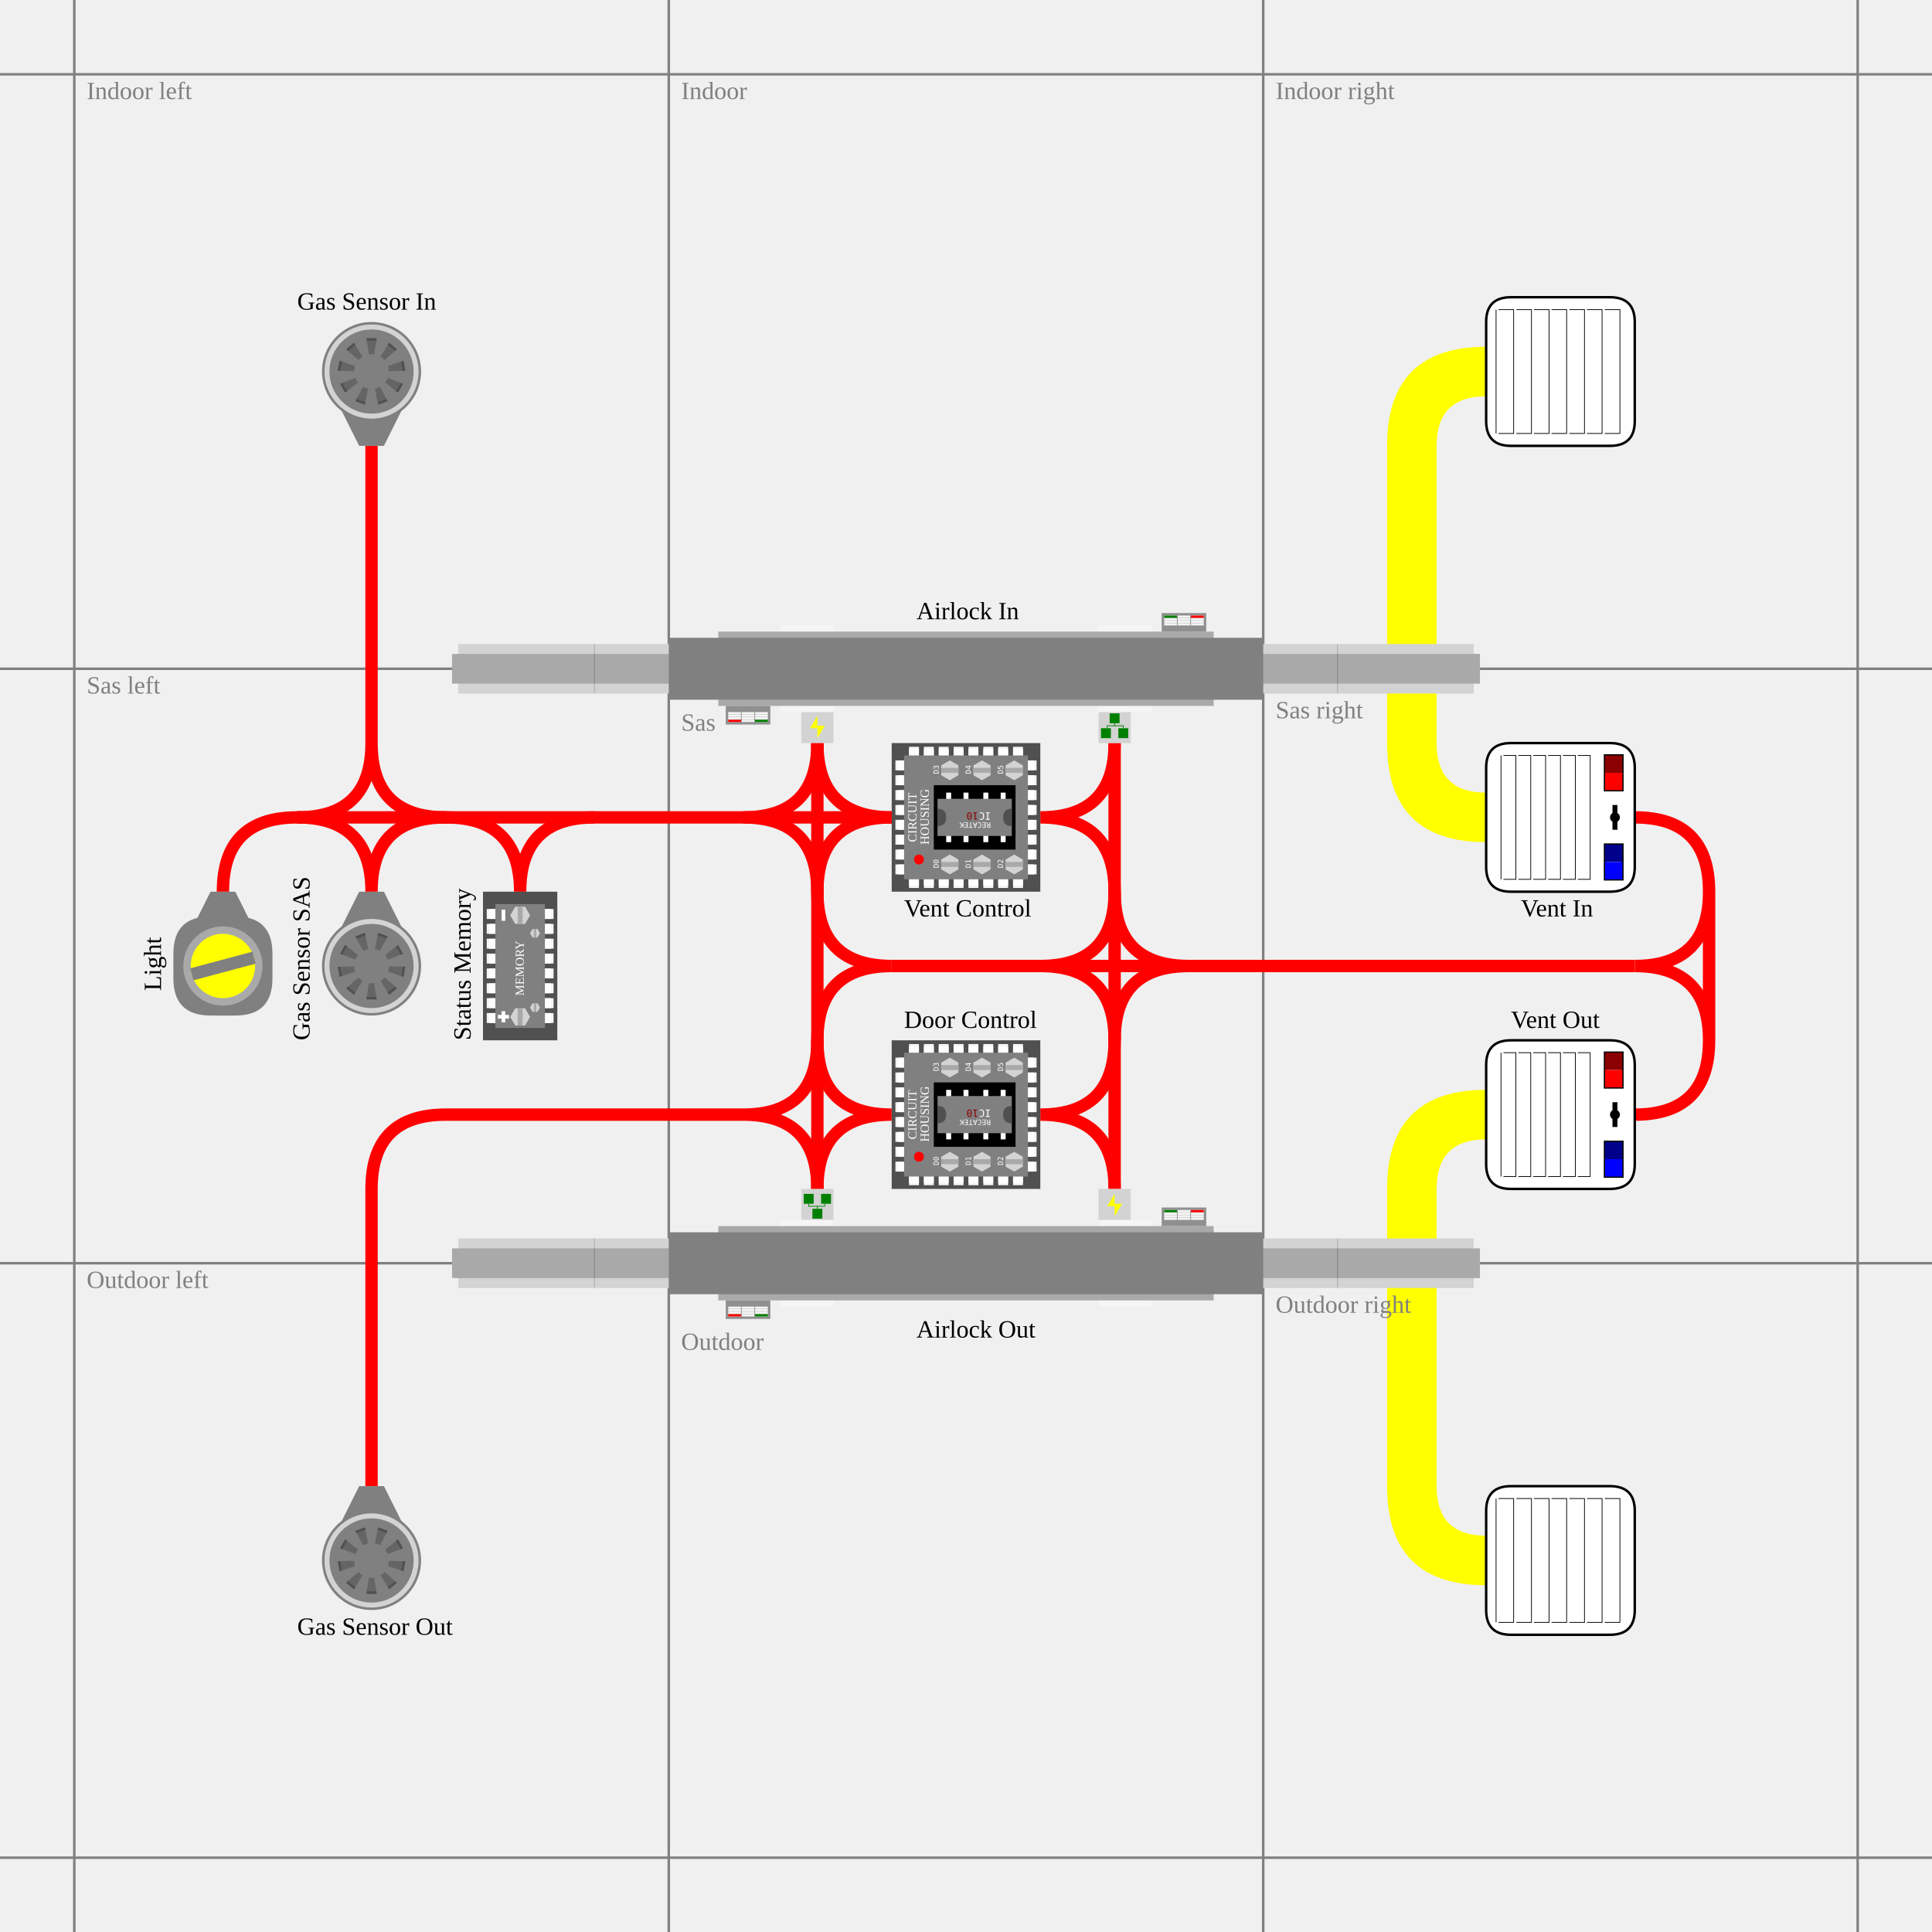
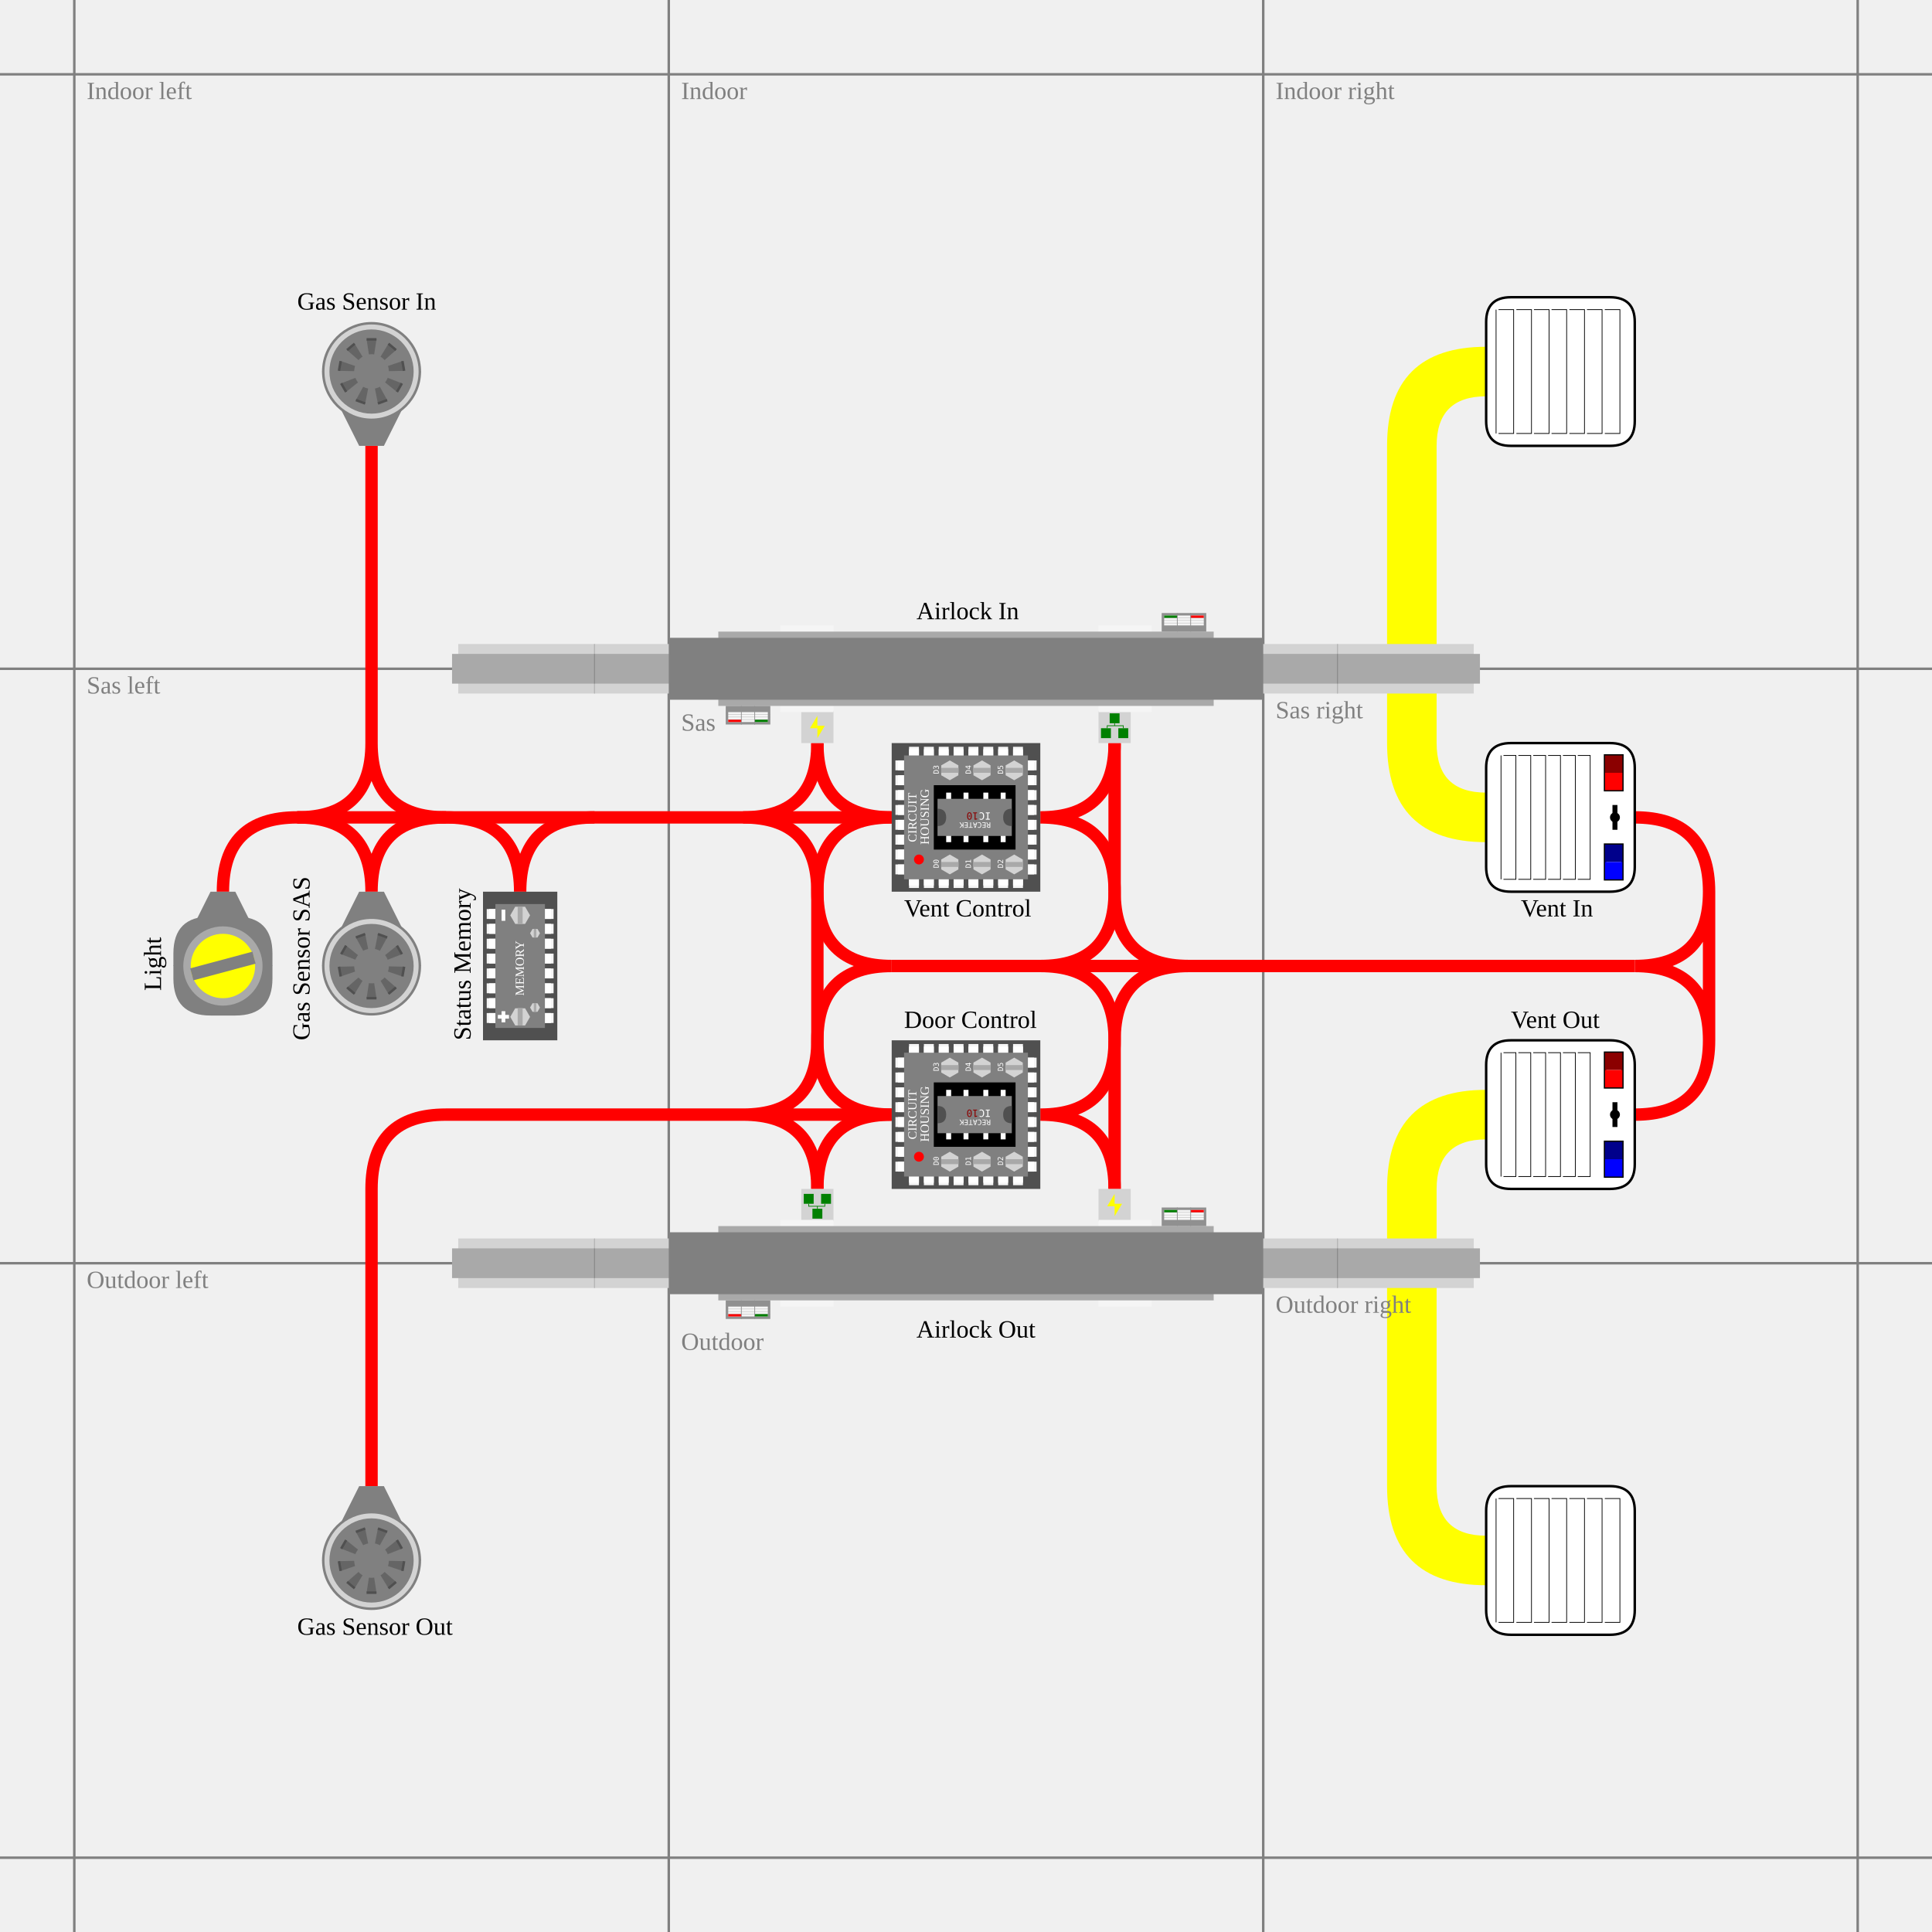
<svg xmlns="http://www.w3.org/2000/svg" version="1.1" width="780" height="780">
  <line x1="0" y1="30" x2="780" y2="30" stroke="grey" />
  <line x1="0" y1="270" x2="780" y2="270" stroke="grey" />
  <line x1="0" y1="510" x2="780" y2="510" stroke="grey" />
  <line x1="0" y1="750" x2="780" y2="750" stroke="grey" />
  <line x1="30" y1="0" x2="30" y2="780" stroke="grey" />
  <line x1="270" y1="0" x2="270" y2="780" stroke="grey" />
  <line x1="510" y1="0" x2="510" y2="780" stroke="grey" />
  <line x1="750" y1="0" x2="750" y2="780" stroke="grey" />
  <defs>
    <g id="ActiveVent">
      <path d="M 10 0 H 50 Q 60 0 60 10 V 50 Q 60 60 50 60 H 10 Q 0 60 0 50 V 10 Q 0 0 10 0" stroke="black" stroke-width="1" fill="white" />
      <rect width="14" height="7" x="5" y="5" stroke="black" fill="transparent" />
      <rect width="7" height="7" x="5" y="5" fill="darkred" />
      <rect width="7" height="7" x="12" y="5" fill="red" />
      <rect width="14" height="7" x="41" y="5" stroke="black" fill="transparent" />
      <rect width="7" height="7" x="41" y="5" fill="darkblue" />
      <rect width="7" height="7" x="48" y="5" fill="blue" />
      <line x1="25" y1="8" x2="35" y2="8" stroke="black" stroke-width="2" />
      <circle cx="30" cy="8" r="2" fill="black" />
      <path d="M 5 23 v -5 h 50 v 5" stroke="black" stroke-width="0.3" fill="transparent" />
      <path d="M 5 29 v -5 h 50 v 5" stroke="black" stroke-width="0.3" fill="transparent" />
      <path d="M 5 35 v -5 h 50 v 5" stroke="black" stroke-width="0.3" fill="transparent" />
      <path d="M 5 41 v -5 h 50 v 5" stroke="black" stroke-width="0.3" fill="transparent" />
      <path d="M 5 47 v -5 h 50 v 5" stroke="black" stroke-width="0.3" fill="transparent" />
      <path d="M 5 53 v -5 h 50 v 5" stroke="black" stroke-width="0.3" fill="transparent" />
      <path d="M 5 54 H 55" stroke="black" stroke-width="0.3" fill="transparent" />
    </g>
    <g id="GasSensor">
      <path d="M 10 30 L 25 60 L 35 60 L 50 30" fill="grey" />
      <circle cx="30" cy="30" r="20" fill="grey" />
      <circle cx="30" cy="30" r="19" fill="lightgrey" />
      <circle cx="30" cy="30" r="17" fill="grey" />
      <path d="M 28 17 L 30 30 L 32 17" transform="rotate(0 30,30)" fill="#656565" />
      <path d="M 28 17 L 30 30 L 32 17" transform="rotate(40 30,30)" fill="#656565" />
      <path d="M 28 17 L 30 30 L 32 17" transform="rotate(80 30,30)" fill="#656565" />
      <path d="M 28 17 L 30 30 L 32 17" transform="rotate(120 30,30)" fill="#656565" />
      <path d="M 28 17 L 30 30 L 32 17" transform="rotate(160 30,30)" fill="#656565" />
      <path d="M 28 17 L 30 30 L 32 17" transform="rotate(200 30,30)" fill="#656565" />
      <path d="M 28 17 L 30 30 L 32 17" transform="rotate(240 30,30)" fill="#656565" />
      <path d="M 28 17 L 30 30 L 32 17" transform="rotate(280 30,30)" fill="#656565" />
      <path d="M 28 17 L 30 30 L 32 17" transform="rotate(320 30,30)" fill="#656565" />
      <line x1="28" y1="17" x2="32" y2="17" transform="rotate(0 30,30)" stroke="#505050" />
      <line x1="28" y1="17" x2="32" y2="17" transform="rotate(40 30,30)" stroke="#505050" />
      <line x1="28" y1="17" x2="32" y2="17" transform="rotate(80 30,30)" stroke="#505050" />
      <line x1="28" y1="17" x2="32" y2="17" transform="rotate(120 30,30)" stroke="#505050" />
      <line x1="28" y1="17" x2="32" y2="17" transform="rotate(160 30,30)" stroke="#505050" />
      <line x1="28" y1="17" x2="32" y2="17" transform="rotate(200 30,30)" stroke="#505050" />
      <line x1="28" y1="17" x2="32" y2="17" transform="rotate(240 30,30)" stroke="#505050" />
      <line x1="28" y1="17" x2="32" y2="17" transform="rotate(280 30,30)" stroke="#505050" />
      <line x1="28" y1="17" x2="32" y2="17" transform="rotate(320 30,30)" stroke="#505050" />
      <circle cx="30" cy="30" r="7" fill="grey" />
    </g>
    <g id="ICHousing">
      <rect width="60" height="60" x="0" y="0" fill="#505050" />
      <rect width="4" height="57" x="7" y="1.5" fill="whitesmoke" />
      <rect width="4" height="57" x="13" y="1.5" fill="whitesmoke" />
      <rect width="4" height="57" x="19" y="1.5" fill="whitesmoke" />
      <rect width="4" height="57" x="25" y="1.5" fill="whitesmoke" />
      <rect width="4" height="57" x="31" y="1.5" fill="whitesmoke" />
      <rect width="4" height="57" x="37" y="1.5" fill="whitesmoke" />
      <rect width="4" height="57" x="43" y="1.5" fill="whitesmoke" />
      <rect width="4" height="57" x="49" y="1.5" fill="whitesmoke" />
      <rect width="4" height="55" x="7" y="2.5" fill="white" />
      <rect width="4" height="55" x="13" y="2.5" fill="white" />
      <rect width="4" height="55" x="19" y="2.5" fill="white" />
      <rect width="4" height="55" x="25" y="2.5" fill="white" />
      <rect width="4" height="55" x="31" y="2.5" fill="white" />
      <rect width="4" height="55" x="37" y="2.5" fill="white" />
      <rect width="4" height="55" x="43" y="2.5" fill="white" />
      <rect width="4" height="55" x="49" y="2.5" fill="white" />
      <rect width="57" height="4" x="1.5" y="7" fill="whitesmoke" />
      <rect width="57" height="4" x="1.5" y="13" fill="whitesmoke" />
      <rect width="57" height="4" x="1.5" y="19" fill="whitesmoke" />
      <rect width="57" height="4" x="1.5" y="25" fill="whitesmoke" />
      <rect width="57" height="4" x="1.5" y="31" fill="whitesmoke" />
      <rect width="57" height="4" x="1.5" y="37" fill="whitesmoke" />
      <rect width="57" height="4" x="1.5" y="43" fill="whitesmoke" />
      <rect width="57" height="4" x="1.5" y="49" fill="whitesmoke" />
      <rect width="55" height="4" x="2.5" y="7" fill="white" />
      <rect width="55" height="4" x="2.5" y="13" fill="white" />
      <rect width="55" height="4" x="2.5" y="19" fill="white" />
      <rect width="55" height="4" x="2.5" y="25" fill="white" />
      <rect width="55" height="4" x="2.5" y="31" fill="white" />
      <rect width="55" height="4" x="2.5" y="37" fill="white" />
      <rect width="55" height="4" x="2.5" y="43" fill="white" />
      <rect width="55" height="4" x="2.5" y="49" fill="white" />
      <rect width="50" height="50" x="5" y="5" fill="grey" />
      <circle cx="13" cy="11" r="2" fill="red" />
      <text x="20" y="10" font-size="5" fill="white">CIRCUIT</text>
      <text x="19" y="15" font-size="5" fill="white">HOUSING</text>
      <path d="M 9 20 l 4 0 l 2 3.46 l -2 3.46 l -4 0 l -2 -3.46 l 2 -3.46" fill="lightgrey" />
      <rect width="2" height="7" x="10" y="20" fill="darkgrey" />
      <text x="9.5" y="19" font-size="3" fill="white" font-family="monospace">D0</text>
      <path d="M 9 33 l 4 0 l 2 3.46 l -2 3.46 l -4 0 l -2 -3.46 l 2 -3.46" fill="lightgrey" />
      <rect width="2" height="7" x="10" y="33" fill="darkgrey" />
      <text x="9.5" y="32" font-size="3" fill="white" font-family="monospace">D1</text>
      <path d="M 9 46 l 4 0 l 2 3.46 l -2 3.46 l -4 0 l -2 -3.46 l 2 -3.46" fill="lightgrey" />
      <rect width="2" height="7" x="10" y="46" fill="darkgrey" />
      <text x="9.5" y="45" font-size="3" fill="white" font-family="monospace">D2</text>
      <path d="M 47 20 l 4 0 l 2 3.46 l -2 3.46 l -4 0 l -2 -3.46 l 2 -3.46" fill="lightgrey" />
      <rect width="2" height="7" x="48" y="20" fill="darkgrey" />
      <text x="47.5" y="19" font-size="3" fill="white" font-family="monospace">D3</text>
      <path d="M 47 33 l 4 0 l 2 3.46 l -2 3.46 l -4 0 l -2 -3.46 l 2 -3.46" fill="lightgrey" />
      <rect width="2" height="7" x="48" y="33" fill="darkgrey" />
      <text x="47.5" y="32" font-size="3" fill="white" font-family="monospace">D4</text>
      <path d="M 47 46 l 4 0 l 2 3.46 l -2 3.46 l -4 0 l -2 -3.46 l 2 -3.46" fill="lightgrey" />
      <rect width="2" height="7" x="48" y="46" fill="darkgrey" />
      <text x="47.5" y="45" font-size="3" fill="white" font-family="monospace">D5</text>
      <rect width="26" height="33" x="17" y="17" fill="black" />
      <rect width="20" height="2" x="20" y="22" fill="white" />
      <rect width="20" height="2" x="20" y="29" fill="white" />
      <rect width="20" height="2" x="20" y="37" fill="white" />
      <rect width="20" height="2" x="20" y="44" fill="white" />
      <rect width="15" height="30" x="22.5" y="18.5" fill="grey" />
      <path d="M 26.5 18.5 q 0 3.5 3.5 3.5 q 3.5 0 3.5 -3.5" fill="#505050" />
      <path d="M 26.5 48.5 q 0 -3.5 3.5 -3.5 q 3.5 0 3.5 3.5" fill="#505050" />
      <text x="28" y="40" transform="rotate(-90 28,40)" font-size="3" fill="white" font-family="monospace">RECATEK</text>
      <text x="32" y="40" transform="rotate(-90 32,40)" font-size="4" fill="white" font-family="monospace">IC</text>
      <text x="32" y="35" transform="rotate(-90 32,35)" font-size="4" fill="darkred" font-family="monospace">10</text>
    </g>
    <g id="Memory">
      <rect width="60" height="30" x="0" y="15" fill="#505050" />
      <rect width="4" height="27" x="7" y="16.5" fill="whitesmoke" />
      <rect width="4" height="27" x="13" y="16.5" fill="whitesmoke" />
      <rect width="4" height="27" x="19" y="16.5" fill="whitesmoke" />
      <rect width="4" height="27" x="25" y="16.5" fill="whitesmoke" />
      <rect width="4" height="27" x="31" y="16.5" fill="whitesmoke" />
      <rect width="4" height="27" x="37" y="16.5" fill="whitesmoke" />
      <rect width="4" height="27" x="43" y="16.5" fill="whitesmoke" />
      <rect width="4" height="27" x="49" y="16.5" fill="whitesmoke" />
      <rect width="4" height="25" x="7" y="17.5" fill="white" />
      <rect width="4" height="25" x="13" y="17.5" fill="white" />
      <rect width="4" height="25" x="19" y="17.5" fill="white" />
      <rect width="4" height="25" x="25" y="17.5" fill="white" />
      <rect width="4" height="25" x="31" y="17.5" fill="white" />
      <rect width="4" height="25" x="37" y="17.5" fill="white" />
      <rect width="4" height="25" x="43" y="17.5" fill="white" />
      <rect width="4" height="25" x="49" y="17.5" fill="white" />
      <rect width="50" height="20" x="5" y="20" fill="grey" />
      <text x="18" y="31.5" font-size="5" fill="white">MEMORY</text>
      <rect width="1.5" height="4.5" x="8.75" y="21" fill="white" />
      <rect width="4.5" height="1.5" x="7.25" y="22.5" fill="white" />
      <rect width="4.5" height="1.5" x="48.25" y="22.5" fill="white" />
      <path d="M 6 28 l 3.46 -2 l 3.46 2 l 0 4 l -3.46 2 l -3.46 -2 l 0 -4" fill="lightgrey" />
      <rect width="7" height="2" x="6" y="29" fill="darkgrey" />
      <path d="M 47 28 l 3.46 -2 l 3.46 2 l 0 4 l -3.46 2 l -3.46 -2 l 0 -4" fill="lightgrey" />
      <rect width="7" height="2" x="47" y="29" fill="darkgrey" />
      <path d="M 11.5 35 l 1.73 -1 l 1.73 1 l 0 2 l -1.73 1 l -1.73 -1 l 0 -2" fill="lightgrey" />
      <rect width="3.5" height="1" x="11.5" y="35.5" fill="darkgrey" />
      <path d="M 41.5 35 l 1.73 -1 l 1.73 1 l 0 2 l -1.73 1 l -1.73 -1 l 0 -2" fill="lightgrey" />
      <rect width="3.5" height="1" x="41.5" y="35.5" fill="darkgrey" />
    </g>
    <g id="FlashingLight">
      <path d="M 10 30 L 25 60 L 35 60 L 50 30" fill="grey" />
      <path d="M 30 10 l 5 0 q 15 0 15 15 l 0 10 q 0 15 -15 15 l -10 0 q -15 0 -15 -15 l 0 -10 q 0 -15 15 -15 l 5 0" fill="grey" />
      <circle cx="30" cy="30" r="16" fill="darkgrey" />
      <circle cx="30" cy="30" r="13" fill="yellow" />
      <rect width="26" height="5" x="17" y="27.5" transform="rotate(-15 30,30)" fill="grey" />
    </g>
    <g id="PassiveVent">
      <path d="M 10 0 H 50 Q 60 0 60 10 V 50 Q 60 60 50 60 H 10 Q 0 60 0 50 V 10 Q 0 0 10 0" stroke="black" stroke-width="1" fill="white" />
      <path d="M 5 12.1 v -6.1 h 50 v 6.1" stroke="black" stroke-width="0.3" fill="transparent" />
      <path d="M 5 19.3 v -6.1 h 50 v 6.1" stroke="black" stroke-width="0.3" fill="transparent" />
      <path d="M 5 26.4 v -6.1 h 50 v 6.1" stroke="black" stroke-width="0.3" fill="transparent" />
      <path d="M 5 33.6 v -6.1 h 50 v 6.1" stroke="black" stroke-width="0.3" fill="transparent" />
      <path d="M 5 40.7 v -6.1 h 50 v 6.1" stroke="black" stroke-width="0.3" fill="transparent" />
      <path d="M 5 47.8 v -6.1 h 50 v 6.1" stroke="black" stroke-width="0.3" fill="transparent" />
      <path d="M 5 55 v -6.1 h 50 v 6.1" stroke="black" stroke-width="0.3" fill="transparent" />
      <path d="M 5 56 H 55" stroke="black" stroke-width="0.3" fill="transparent" />
    </g>
    <g id="Airlock">
      <defs>
        <g id="Pad">
          <rect width="18" height="7.5" x="0" y="0" fill="#909090" />
          <rect width="16" height="4" x="1" y="2.5" fill="whitesmoke" />
          <rect width="5.3" height="1" x="1" y="5.5" fill="red" />
          <rect width="5.3" height="1" x="11.7" y="5.5" fill="green" />
          <line x1="6.3" y1="0" x2="6.3" y2="7.5" stroke-width="0.3" stroke="#909090" />
          <line x1="11.7" y1="0" x2="11.7" y2="7.5" stroke-width="0.3" stroke="#909090" />
          <line x1="0" y1="3.5" x2="18" y2="3.5" stroke-width="0.1" stroke="#909090" />
          <line x1="0" y1="4.5" x2="18" y2="4.5" stroke-width="0.1" stroke="#909090" />
          <line x1="0" y1="5.5" x2="18" y2="5.5" stroke-width="0.1" stroke="#909090" />
        </g>
      </defs>
      <rect width="13" height="13" x="143.5" y="0" fill="lightgrey" />
      <rect width="13" height="13" x="263.5" y="0" fill="lightgrey" />
      <path d="M 270 2 l -3 5 h 3 v 4 l 3 -5 h -3 v -4" fill="yellow" />
      <rect width="4" height="4" x="144.5" y="2" fill="green" />
      <rect width="4" height="4" x="151.5" y="2" fill="green" />
      <rect width="4" height="4" x="148" y="8" fill="green" />
      <path d="M 146.5 6 v 1 h 6.5 v -1 M 150 8 v -1" stroke-width="0.3" stroke="green" fill="transparent" />
      <rect width="21.5" height="35" x="135" y="12.5" fill="whitesmoke" />
      <rect width="21.5" height="35" x="263.5" y="12.5" fill="whitesmoke" />
      <rect width="200" height="30" x="110" y="15" fill="darkgrey" />
      <use href="#Pad" transform="rotate(0 122,45)" x="113" y="45" />
      <use href="#Pad" transform="rotate(180 298,15)" x="289" y="15" />
      <rect width="410" height="20" x="5" y="20" fill="lightgrey" />
      <line x1="60" y1="20" x2="60" y2="40" stroke-width="0.3" stroke="darkgrey" />
      <line x1="360" y1="20" x2="360" y2="40" stroke-width="0.3" stroke="darkgrey" />
      <rect width="415" height="12" x="2.5" y="24" fill="darkgrey" />
      <line x1="60" y1="24" x2="60" y2="36" stroke-width="0.3" stroke="#808080" />
      <line x1="360" y1="24" x2="360" y2="36" stroke-width="0.3" stroke="#808080" />
      <rect width="240" height="25" x="90" y="17.5" fill="grey" />
    </g>
  </defs>
  <g stroke="red" stroke-width="5" fill="transparent">
    <path d="M 90 360 q 0 -30 30 -30 q 30 0 30 30 q 0 -30 30 -30 q 30 0 30 30 q 0 -30 30 -30" />
    <path d="M 330 300 q 0 30 -30 30 q 30 0 30 30" />
    <path d="M 120 330 h 240" />
-     <path d="M 330 300 v 180 M 450 300 v 180 M 360 390 h 300" />
+     <path d="M 330 360 v 60 M 450 300 v 60 M 450 420 v 60 M 360 390 h 300" />
    <path d="M 450 360 q 0 30 30 30 q -30 0 -30 30" />
    <path d="M 330 300 q 0 30 30 30 q -30 0 -30 30 q 0 30 30 30 q -30 0 -30 30 q 0 30 30 30 q -30 0 -30 30" />
    <path d="M 450 300 q 0 30 -30 30 q 30 0 30 30 q 0 30 -30 30 q 30 0 30 30 q 0 30 -30 30 q 30 0 30 30" />
    <path d="M 660 330 q 30 0 30 30 q 0 30 -30 30 q 30 0 30 30 q 0 30 -30 30 M 690 360 v 60" />
    <path d="M 150 180 v 120 q 0 30 30 30 m -30 -30 q 0 30 -30 30" />
-     <path d="M 150 600 v -120 q 0 -30 30 -30 h 120 q 30 0 30 -30 m -30 30 q 30 0 30 30" />
+     <path d="M 150 600 v -120 q 0 -30 30 -30 h 180 m -60 0 q 30 0 30 -30 m -30 30 q 30 0 30 30" />
  </g>
  <path d="M 600 140 q -40 0 -40 40 v 120 q 0 40 40 40 v -20 q -20 0 -20 -20 v -120 q 0 -20 20 -20 v -20" fill="yellow" />
  <path d="M 600 440 q -40 0 -40 40 v 120 q 0 40 40 40 v -20 q -20 0 -20 -20 v -120 q 0 -20 20 -20 v -20" fill="yellow" />
  <use href="#ActiveVent" transform="rotate(90 630,330)" x="600" y="300" />
  <use href="#ActiveVent" transform="rotate(90 630,450)" x="600" y="420" />
  <use href="#PassiveVent" transform="rotate(90 630,150)" x="600" y="120" />
  <use href="#PassiveVent" transform="rotate(90 630,630)" x="600" y="600" />
  <use href="#Memory" transform="rotate(-90 210,390)" x="180" y="360" />
  <use href="#GasSensor" transform="rotate(180 150,390)" x="120" y="360" />
  <use href="#FlashingLight" transform="rotate(180 90,390)" x="60" y="360" />
  <use href="#GasSensor" transform="rotate(0 150,150)" x="120" y="120" />
  <use href="#GasSensor" transform="rotate(180 150,630)" x="120" y="600" />
  <use href="#ICHousing" transform="rotate(-90 390,330)" x="360" y="300" />
  <use href="#ICHousing" transform="rotate(-90 390,450)" x="360" y="420" />
  <use href="#Airlock" transform="rotate(180 390,270)" x="180" y="240" />
  <use href="#Airlock" transform="rotate(0 390,510)" x="180" y="480" />
  <g font-size="10">
    <text x="614" y="370" transform="rotate(0 630,330)">Vent In</text>
    <text x="610" y="415" transform="rotate(0 630,450)">Vent Out</text>
    <text x="370" y="250" transform="rotate(0 390,510)">Airlock In</text>
    <text x="370" y="540" transform="rotate(0 390,270)">Airlock Out</text>
    <text x="365" y="370" transform="rotate(0 390,330)">Vent Control</text>
    <text x="365" y="415" transform="rotate(0 390,450)">Door Control</text>
    <text x="80" y="365" transform="rotate(-90 90,390)">Light</text>
    <text x="120" y="365" transform="rotate(-90 150,390)">Gas Sensor SAS</text>
    <text x="180" y="370" transform="rotate(-90 210,390)">Status Memory</text>
    <text x="120" y="125" transform="rotate(0 150,150)">Gas Sensor In</text>
    <text x="120" y="660" transform="rotate(0 150,630)">Gas Sensor Out</text>
    <g fill="grey">
      <text x="35" y="40">Indoor left</text>
      <text x="275" y="40">Indoor</text>
      <text x="515" y="40">Indoor right</text>
      <text x="35" y="280">Sas left</text>
      <text x="275" y="295">Sas</text>
      <text x="515" y="290">Sas right</text>
      <text x="35" y="520">Outdoor left</text>
      <text x="275" y="545">Outdoor</text>
      <text x="515" y="530">Outdoor right</text>
    </g>
  </g>
</svg>
